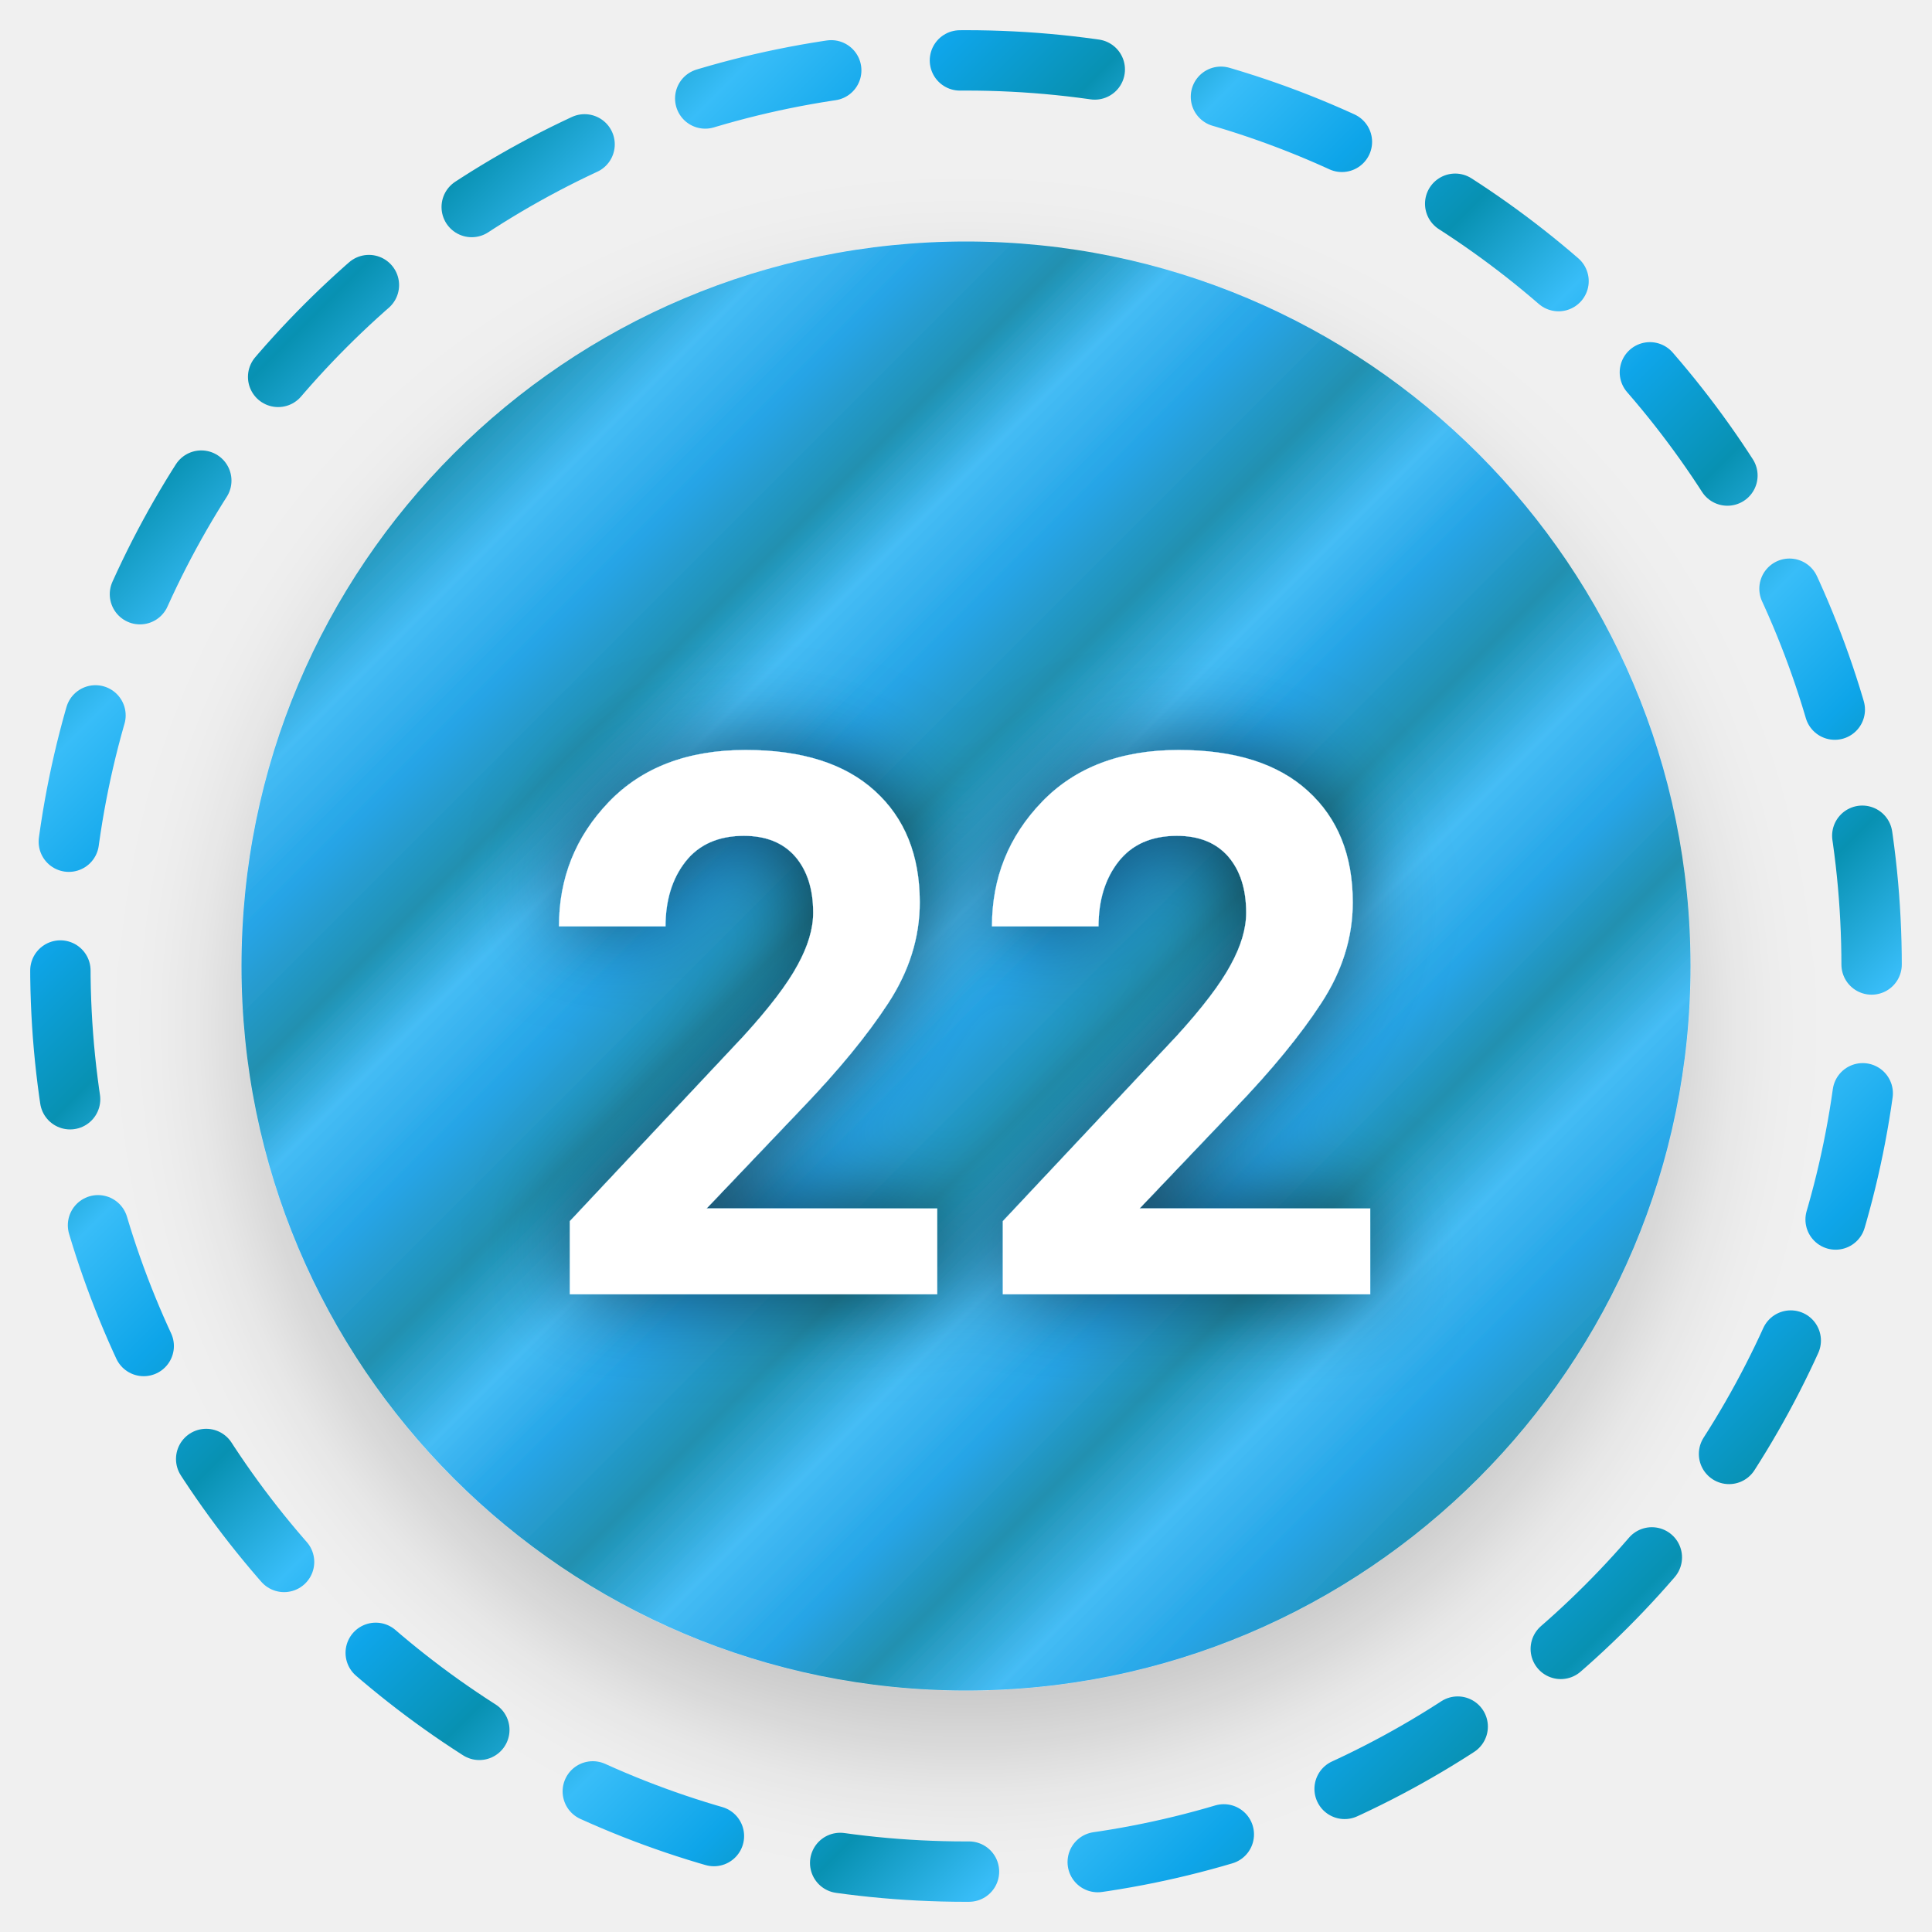
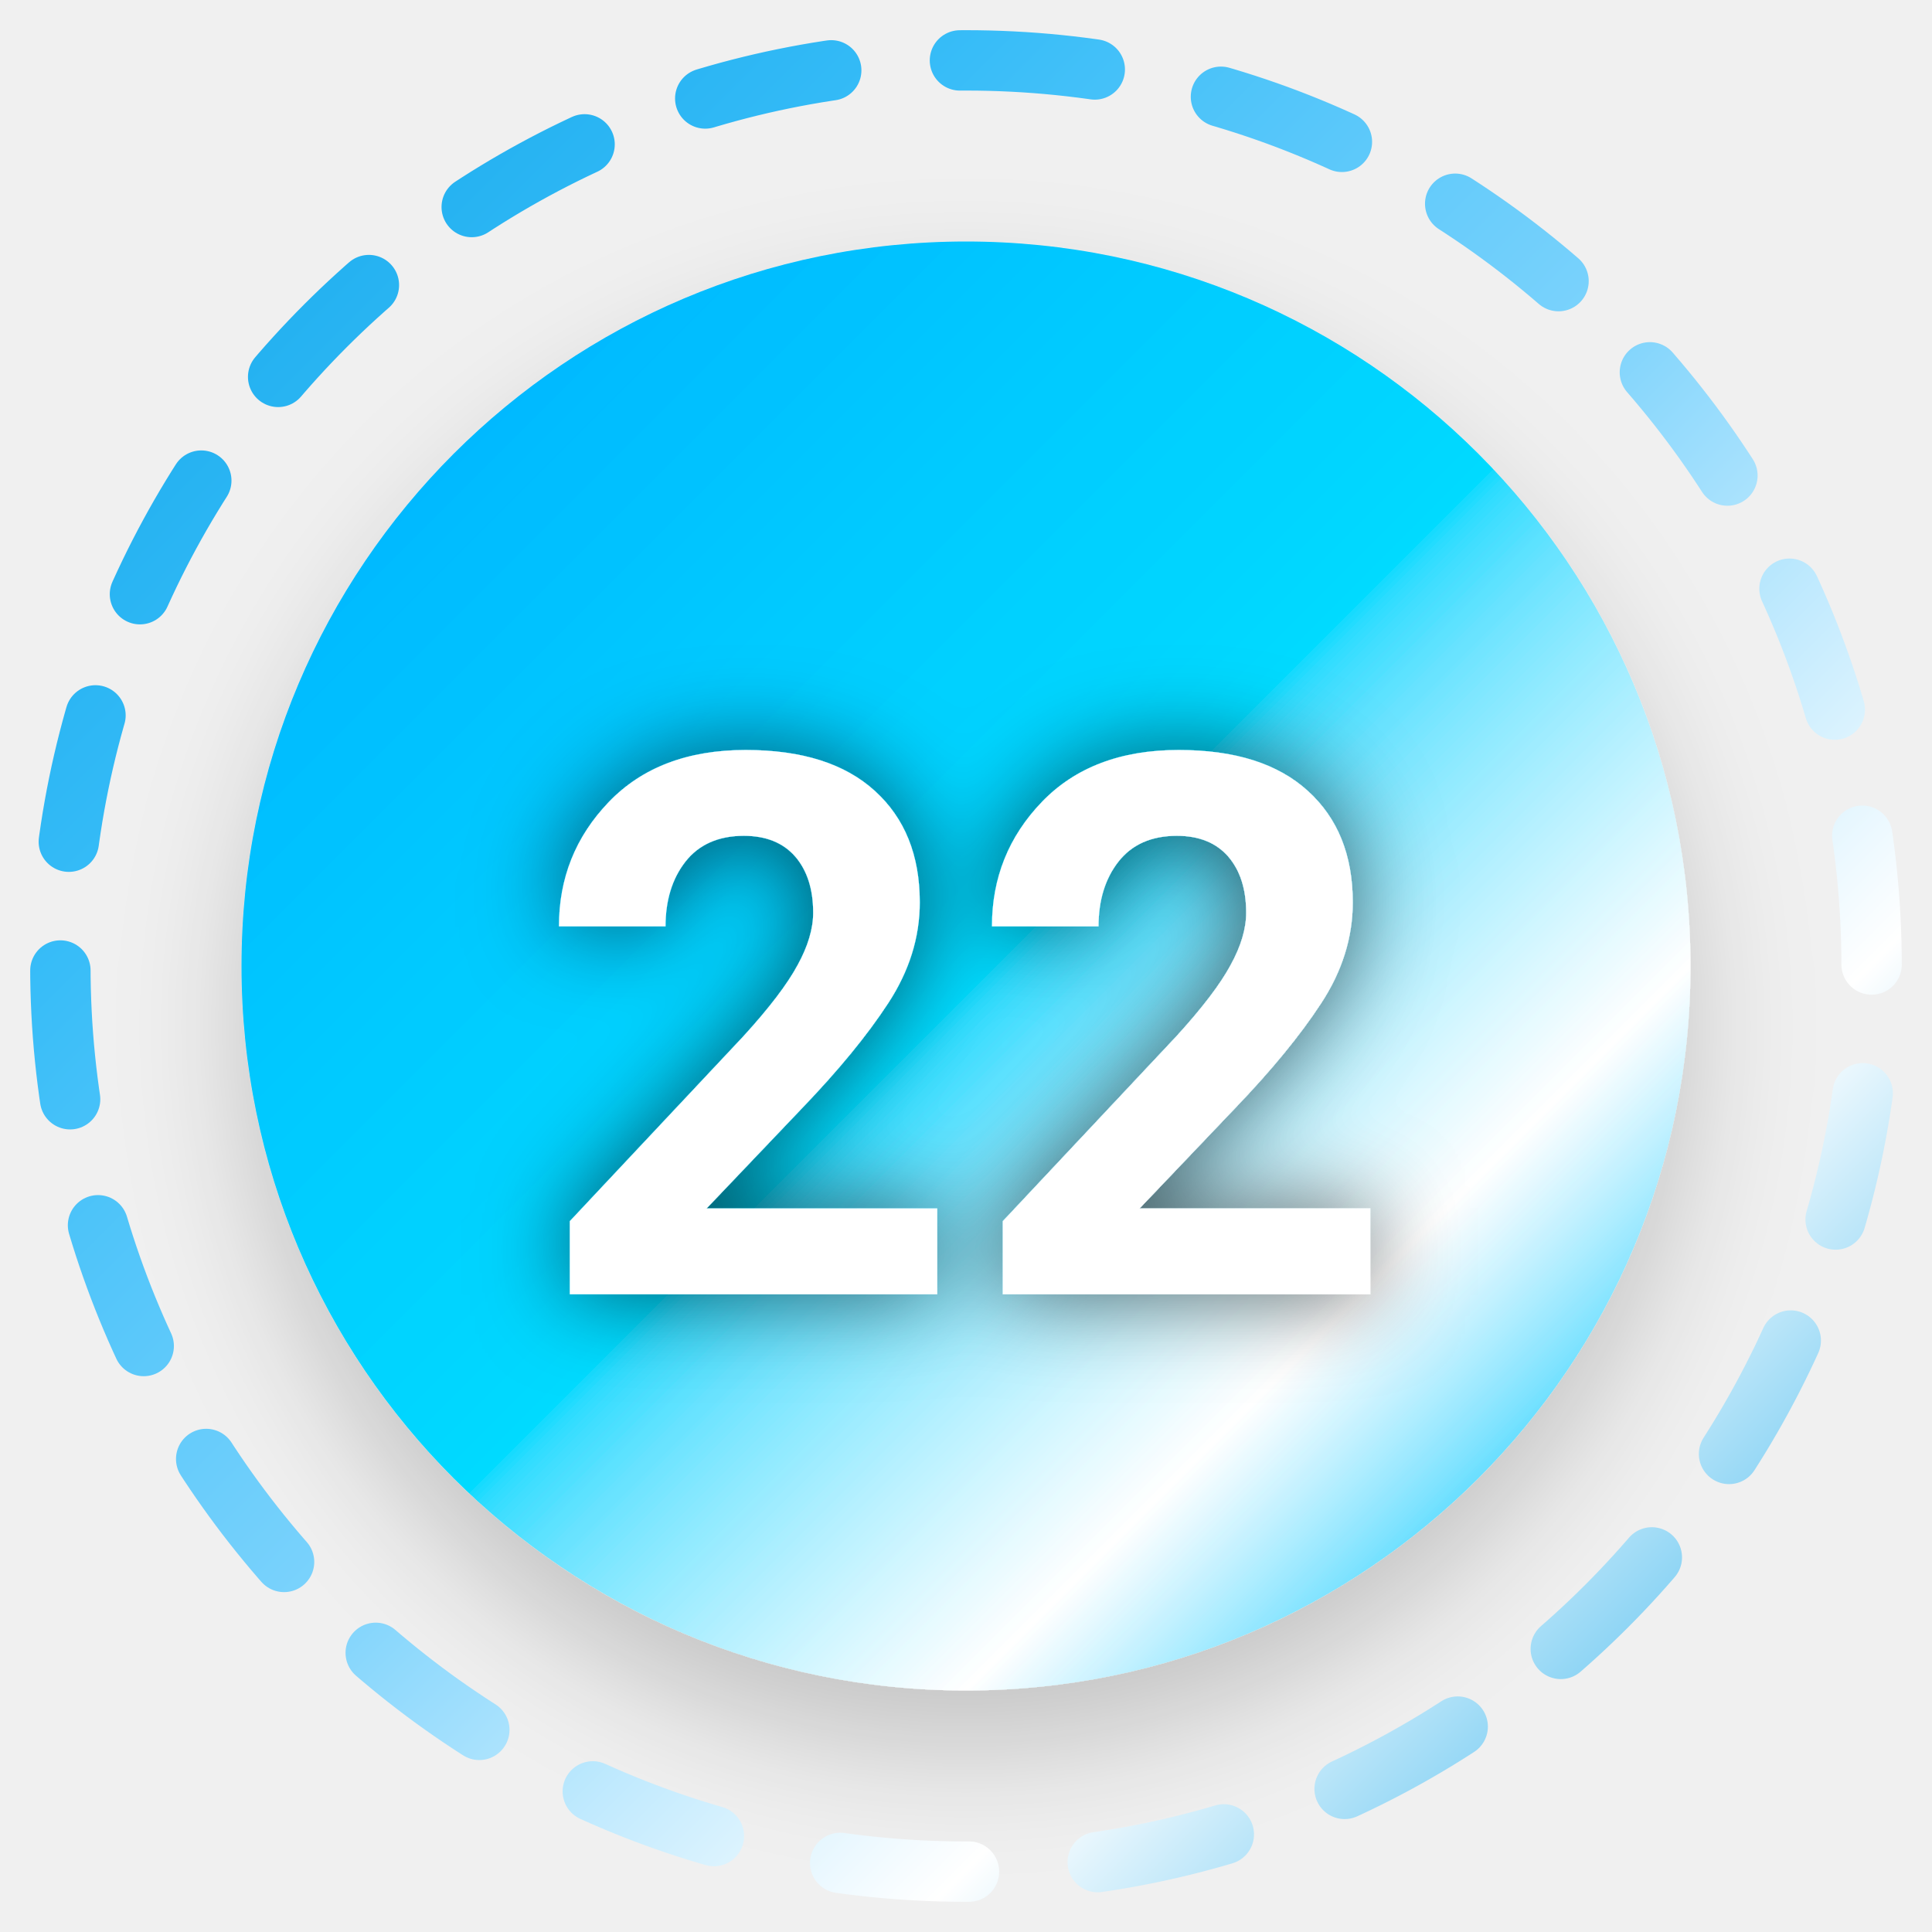
<svg xmlns="http://www.w3.org/2000/svg" width="64" height="64" viewBox="0 0 64 64" role="img" aria-label="Level 22">
  <defs>
    <linearGradient id="ring" x1="0" y1="0" x2="1" y2="1">
      <stop offset="0%" stop-color="#B87333" />
      <stop offset="100%" stop-color="#D18E52" />
    </linearGradient>
    <linearGradient id="inner" x1="0" y1="0" x2="1" y2="1">
-       <stop offset="0%" stop-color="#0891b2" />
-       <stop offset="5%" stop-color="#38bdf8" />
-       <stop offset="10%" stop-color="#0ea5e9" />
-       <stop offset="14%" stop-color="#0891b2" />
-       <stop offset="19%" stop-color="#38bdf8" />
-       <stop offset="24%" stop-color="#0ea5e9" />
-       <stop offset="29%" stop-color="#0891b2" />
-       <stop offset="33%" stop-color="#38bdf8" />
-       <stop offset="38%" stop-color="#0ea5e9" />
-       <stop offset="43%" stop-color="#0891b2" />
-       <stop offset="48%" stop-color="#38bdf8" />
-       <stop offset="52%" stop-color="#0ea5e9" />
-       <stop offset="57%" stop-color="#0891b2" />
-       <stop offset="62%" stop-color="#38bdf8" />
-       <stop offset="67%" stop-color="#0ea5e9" />
-       <stop offset="71%" stop-color="#0891b2" />
-       <stop offset="76%" stop-color="#38bdf8" />
-       <stop offset="81%" stop-color="#0ea5e9" />
-       <stop offset="86%" stop-color="#0891b2" />
-       <stop offset="90%" stop-color="#38bdf8" />
-       <stop offset="95%" stop-color="#0ea5e9" />
-       <stop offset="100%" stop-color="#0891b2" />
+       <stop offset="0%" stop-color="#0ea5e9" />
+       <stop offset="25%" stop-color="#38bdf8" />
+       <stop offset="50%" stop-color="#7dd3fc" />
+       <stop offset="75%" stop-color="#ffffff" />
+       <stop offset="100%" stop-color="#0ea5e9" />
    </linearGradient>
    <filter id="shadow" x="-20%" y="-20%" width="140%" height="140%">
      <feDropShadow dx="0" dy="2" stdDeviation="2" flood-color="#000" flood-opacity=".18" />
    </filter>
    <filter id="saturation" x="-20%" y="-20%" width="140%" height="140%">
-       <feColorMatrix type="saturate" values="0.95" />
+       <feColorMatrix type="saturate" values="1.6" />
    </filter>
    <filter id="text-shadow" x="-50%" y="-50%" width="200%" height="200%">
      <feDropShadow dx="0" dy="0" stdDeviation="1.5" flood-color="#000" flood-opacity="0.6" />
    </filter>
  </defs>
  <g filter="url(#shadow)">
    <circle cx="32" cy="32" r="24" fill="url(#inner)" filter="url(#saturation)" />
  </g>
  <text x="32" y="36" font-family="'Segoe UI', 'Roboto', 'Helvetica Neue', Arial, sans-serif" font-size="25" font-weight="700" text-anchor="middle" dominant-baseline="middle" fill="#ffffff" filter="url(#text-shadow)">22</text>
  <path d="M 32 2 A 30 30 0 1 1 31.999 2" fill="none" stroke="url(#inner)" stroke-width="2" stroke-linecap="round" stroke-dasharray="4.28 4.28" />
</svg>
